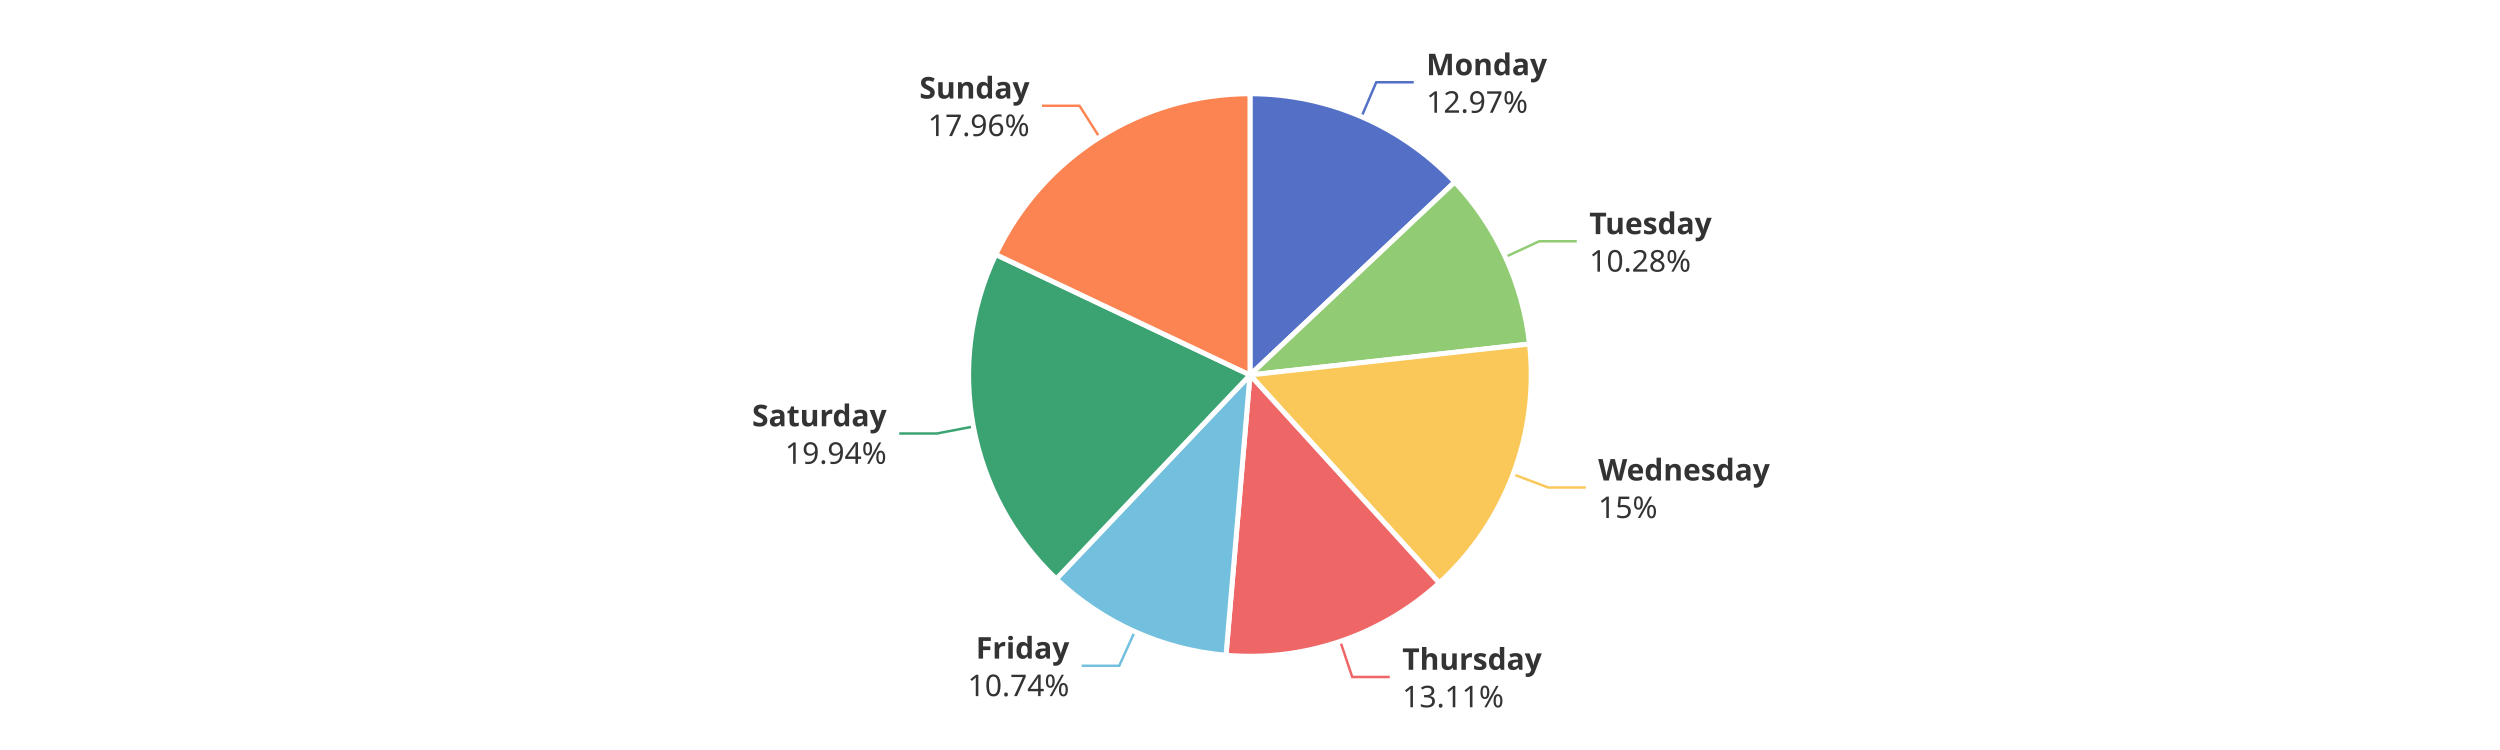
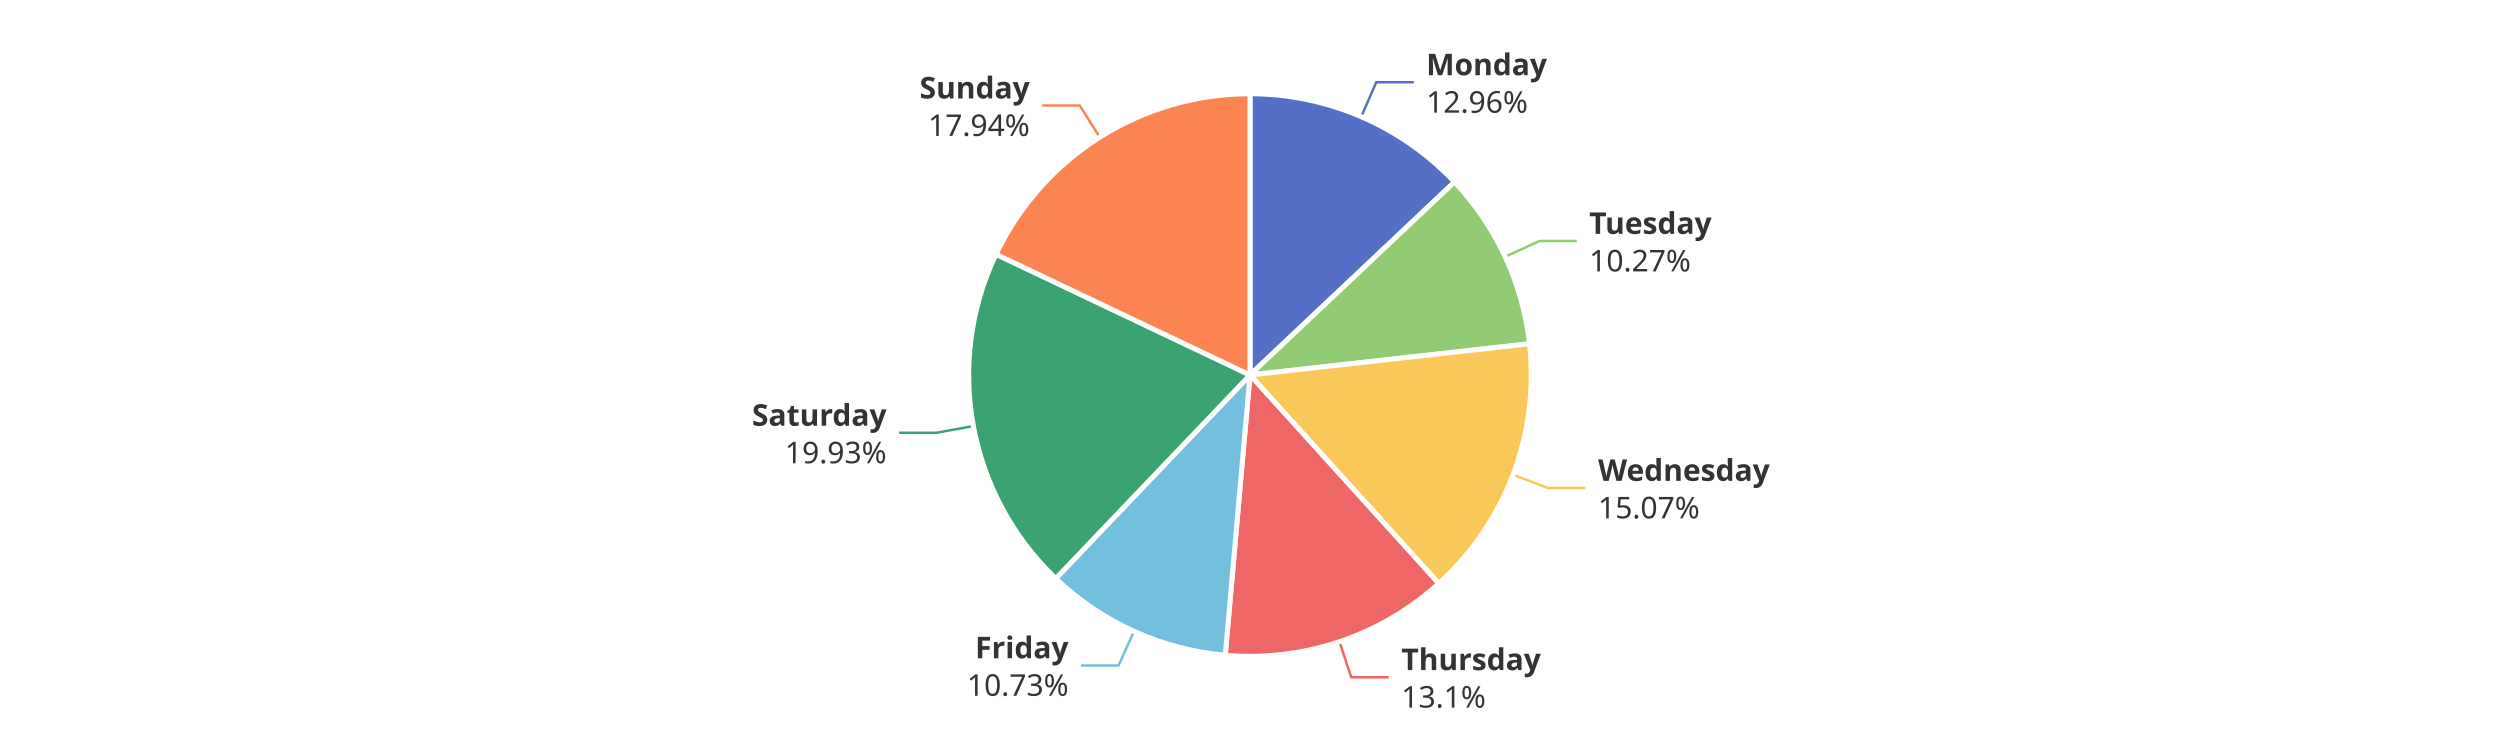
<svg xmlns="http://www.w3.org/2000/svg" width="1000" height="300" version="1.1" baseProfile="full" viewBox="0 0 1000 300">
  <rect width="1000" height="300" x="0" y="0" id="0" fill="#ffffff" />
-   <polyline points="544.6 46.7 550.5 32.9 565.5 32.9" fill="none" stroke="#5470c6" />
-   <polyline points="602.1 102.8 615.7 96.5 630.7 96.5" fill="none" stroke="#91cc75" />
-   <polyline points="605.2 189.7 619.3 195 634.3 195" fill="none" stroke="#fac858" />
-   <polyline points="536.1 256.5 540.9 270.8 555.9 270.8" fill="none" stroke="#ee6666" />
-   <polyline points="453.9 252.6 447.7 266.3 432.7 266.3" fill="none" stroke="#73c0de" />
-   <polyline points="389.4 170.6 374.7 173.4 359.7 173.4" fill="none" stroke="#3ba272" />
-   <polyline points="439.8 54.9 431.8 42.3 416.8 42.3" fill="none" stroke="#fc8452" />
-   <path d="M500 37.5A112.5 112.5 0 0 1 581.9 72.8L500 150Z" fill="#5470c6" stroke="#fff" stroke-width="2" stroke-linejoin="round" />
-   <path d="M581.9 72.8A112.5 112.5 0 0 1 611.8 137.6L500 150Z" fill="#91cc75" stroke="#fff" stroke-width="2" stroke-linejoin="round" />
-   <path d="M611.8 137.6A112.5 112.5 0 0 1 575.7 233.2L500 150Z" fill="#fac858" stroke="#fff" stroke-width="2" stroke-linejoin="round" />
-   <path d="M575.7 233.2A112.5 112.5 0 0 1 490.4 262.1L500 150Z" fill="#ee6666" stroke="#fff" stroke-width="2" stroke-linejoin="round" />
-   <path d="M490.4 262.1A112.5 112.5 0 0 1 422.5 231.6L500 150Z" fill="#73c0de" stroke="#fff" stroke-width="2" stroke-linejoin="round" />
-   <path d="M422.5 231.6A112.5 112.5 0 0 1 398.3 101.8L500 150Z" fill="#3ba272" stroke="#fff" stroke-width="2" stroke-linejoin="round" />
-   <path d="M398.3 101.8A112.5 112.5 0 0 1 500 37.5L500 150Z" fill="#fc8452" stroke="#fff" stroke-width="2" stroke-linejoin="round" />
-   <path d="M0 -15l42.8 0l0 30l-42.8 0Z" transform="translate(570.5213 32.9366)" fill="none" />
-   <text dominant-baseline="central" text-anchor="start" style="font-size:12px;font-family:sans-serif;font-weight:bold;" y="-7.5" transform="translate(570.5213 32.9366)" fill="#333" stroke="rgb(255,255,255)" stroke-width="2" paint-order="stroke" stroke-miterlimit="2">Monday</text>
-   <text dominant-baseline="central" text-anchor="start" style="font-size:12px;font-family:sans-serif;" y="7.5" transform="translate(570.5213 32.9366)" fill="#333" stroke="rgb(255,255,255)" stroke-width="2" paint-order="stroke" stroke-miterlimit="2">12.97%</text>
-   <path d="M0 -15l46.2 0l0 30l-46.2 0Z" transform="translate(635.7318 96.4986)" fill="none" />
-   <text dominant-baseline="central" text-anchor="start" style="font-size:12px;font-family:sans-serif;font-weight:bold;" y="-7.5" transform="translate(635.7318 96.4986)" fill="#333" stroke="rgb(255,255,255)" stroke-width="2" paint-order="stroke" stroke-miterlimit="2">Tuesday</text>
-   <text dominant-baseline="central" text-anchor="start" style="font-size:12px;font-family:sans-serif;" y="7.5" transform="translate(635.7318 96.4986)" fill="#333" stroke="rgb(255,255,255)" stroke-width="2" paint-order="stroke" stroke-miterlimit="2">10.28%</text>
-   <path d="M0 -15l63.6 0l0 30l-63.6 0Z" transform="translate(639.2778 195.045)" fill="none" />
-   <text dominant-baseline="central" text-anchor="start" style="font-size:12px;font-family:sans-serif;font-weight:bold;" y="-7.5" transform="translate(639.2778 195.045)" fill="#333" stroke="rgb(255,255,255)" stroke-width="2" paint-order="stroke" stroke-miterlimit="2">Wednesday</text>
-   <text dominant-baseline="central" text-anchor="start" style="font-size:12px;font-family:sans-serif;" y="7.5" transform="translate(639.2778 195.045)" fill="#333" stroke="rgb(255,255,255)" stroke-width="2" paint-order="stroke" stroke-miterlimit="2">15%</text>
-   <path d="M0 -15l50.2 0l0 30l-50.2 0Z" transform="translate(560.9164 270.7564)" fill="none" />
-   <text dominant-baseline="central" text-anchor="start" style="font-size:12px;font-family:sans-serif;font-weight:bold;" y="-7.5" transform="translate(560.9164 270.7564)" fill="#333" stroke="rgb(255,255,255)" stroke-width="2" paint-order="stroke" stroke-miterlimit="2">Thursday</text>
-   <text dominant-baseline="central" text-anchor="start" style="font-size:12px;font-family:sans-serif;" y="7.5" transform="translate(560.9164 270.7564)" fill="#333" stroke="rgb(255,255,255)" stroke-width="2" paint-order="stroke" stroke-miterlimit="2">13.11%</text>
-   <path d="M-40.9 -15l40.9 0l0 30l-40.9 0Z" transform="translate(427.7194 266.2884)" fill="none" />
-   <text dominant-baseline="central" text-anchor="end" style="font-size:12px;font-family:sans-serif;font-weight:bold;" y="-7.5" transform="translate(427.7194 266.2884)" fill="#333" stroke="rgb(255,255,255)" stroke-width="2" paint-order="stroke" stroke-miterlimit="2">Friday</text>
-   <text dominant-baseline="central" text-anchor="end" style="font-size:12px;font-family:sans-serif;" y="7.5" transform="translate(427.7194 266.2884)" fill="#333" stroke="rgb(255,255,255)" stroke-width="2" paint-order="stroke" stroke-miterlimit="2">10.74%</text>
-   <path d="M-48.2 -15l48.2 0l0 30l-48.2 0Z" transform="translate(354.6577 173.3574)" fill="none" />
-   <text dominant-baseline="central" text-anchor="end" style="font-size:12px;font-family:sans-serif;font-weight:bold;" y="-7.5" transform="translate(354.6577 173.3574)" fill="#333" stroke="rgb(255,255,255)" stroke-width="2" paint-order="stroke" stroke-miterlimit="2">Saturday</text>
-   <text dominant-baseline="central" text-anchor="end" style="font-size:12px;font-family:sans-serif;" y="7.5" transform="translate(354.6577 173.3574)" fill="#333" stroke="rgb(255,255,255)" stroke-width="2" paint-order="stroke" stroke-miterlimit="2">19.94%</text>
-   <path d="M-40.9 -15l40.9 0l0 30l-40.9 0Z" transform="translate(411.8235 42.2586)" fill="none" />
-   <text dominant-baseline="central" text-anchor="end" style="font-size:12px;font-family:sans-serif;font-weight:bold;" y="-7.5" transform="translate(411.8235 42.2586)" fill="#333" stroke="rgb(255,255,255)" stroke-width="2" paint-order="stroke" stroke-miterlimit="2">Sunday</text>
-   <text dominant-baseline="central" text-anchor="end" style="font-size:12px;font-family:sans-serif;" y="7.5" transform="translate(411.8235 42.2586)" fill="#333" stroke="rgb(255,255,255)" stroke-width="2" paint-order="stroke" stroke-miterlimit="2">17.96%</text>
+   <polyline points="544.5 46.7 550.5 32.9 565.5 32.9" fill="none" stroke="#5470c6" />
+   <polyline points="602.1 102.7 615.7 96.4 630.7 96.4" fill="none" stroke="#91cc75" />
+   <polyline points="605.2 189.9 619.2 195.2 634.2 195.2" fill="none" stroke="#fac858" />
+   <polyline points="535.8 256.7 540.5 270.9 555.5 270.9" fill="none" stroke="#ee6666" />
+   <polyline points="453.6 252.5 447.4 266.2 432.4 266.2" fill="none" stroke="#73c0de" />
+   <polyline points="389.4 170.4 374.6 173.1 359.6 173.1" fill="none" stroke="#3ba272" />
+   <polyline points="439.9 54.9 431.9 42.2 416.9 42.2" fill="none" stroke="#fc8452" />
+   <path d="M500 37.5A112.5 112.5 0 0 1 581.8 72.8L500 150Z" fill="#5470c6" stroke="#fff" stroke-width="2" stroke-linejoin="round" />
+   <path d="M581.8 72.8A112.5 112.5 0 0 1 611.8 137.5L500 150Z" fill="#91cc75" stroke="#fff" stroke-width="2" stroke-linejoin="round" />
+   <path d="M611.8 137.5A112.5 112.5 0 0 1 575.5 233.4L500 150Z" fill="#fac858" stroke="#fff" stroke-width="2" stroke-linejoin="round" />
+   <path d="M575.5 233.4A112.5 112.5 0 0 1 490.1 262.1L500 150Z" fill="#ee6666" stroke="#fff" stroke-width="2" stroke-linejoin="round" />
+   <path d="M490.1 262.1A112.5 112.5 0 0 1 422.3 231.4L500 150Z" fill="#73c0de" stroke="#fff" stroke-width="2" stroke-linejoin="round" />
+   <path d="M422.3 231.4A112.5 112.5 0 0 1 398.4 101.7L500 150Z" fill="#3ba272" stroke="#fff" stroke-width="2" stroke-linejoin="round" />
+   <path d="M398.4 101.7A112.5 112.5 0 0 1 500 37.5L500 150Z" fill="#fc8452" stroke="#fff" stroke-width="2" stroke-linejoin="round" />
+   <path d="M0 -15l42.8 0l0 30l-42.8 0Z" transform="translate(570.4893 32.9227)" fill="none" />
+   <text dominant-baseline="central" text-anchor="start" style="font-size:12px;font-family:sans-serif;font-weight:bold;" y="-7.5" transform="translate(570.4893 32.9227)" fill="#333" stroke="rgb(255,255,255)" stroke-width="2" paint-order="stroke" stroke-miterlimit="2">Monday</text>
+   <text dominant-baseline="central" text-anchor="start" style="font-size:12px;font-family:sans-serif;" y="7.5" transform="translate(570.4893 32.9227)" fill="#333" stroke="rgb(255,255,255)" stroke-width="2" paint-order="stroke" stroke-miterlimit="2">12.96%</text>
+   <path d="M0 -15l46.2 0l0 30l-46.2 0Z" transform="translate(635.6874 96.4027)" fill="none" />
+   <text dominant-baseline="central" text-anchor="start" style="font-size:12px;font-family:sans-serif;font-weight:bold;" y="-7.5" transform="translate(635.6874 96.4027)" fill="#333" stroke="rgb(255,255,255)" stroke-width="2" paint-order="stroke" stroke-miterlimit="2">Tuesday</text>
+   <text dominant-baseline="central" text-anchor="start" style="font-size:12px;font-family:sans-serif;" y="7.5" transform="translate(635.6874 96.4027)" fill="#333" stroke="rgb(255,255,255)" stroke-width="2" paint-order="stroke" stroke-miterlimit="2">10.27%</text>
+   <path d="M0 -15l63.6 0l0 30l-63.6 0Z" transform="translate(639.2266 195.1804)" fill="none" />
+   <text dominant-baseline="central" text-anchor="start" style="font-size:12px;font-family:sans-serif;font-weight:bold;" y="-7.5" transform="translate(639.2266 195.1804)" fill="#333" stroke="rgb(255,255,255)" stroke-width="2" paint-order="stroke" stroke-miterlimit="2">Wednesday</text>
+   <text dominant-baseline="central" text-anchor="start" style="font-size:12px;font-family:sans-serif;" y="7.5" transform="translate(639.2266 195.1804)" fill="#333" stroke="rgb(255,255,255)" stroke-width="2" paint-order="stroke" stroke-miterlimit="2">15.07%</text>
+   <path d="M0 -15l50.2 0l0 30l-50.2 0Z" transform="translate(560.5407 270.883)" fill="none" />
+   <text dominant-baseline="central" text-anchor="start" style="font-size:12px;font-family:sans-serif;font-weight:bold;" y="-7.5" transform="translate(560.5407 270.883)" fill="#333" stroke="rgb(255,255,255)" stroke-width="2" paint-order="stroke" stroke-miterlimit="2">Thursday</text>
+   <text dominant-baseline="central" text-anchor="start" style="font-size:12px;font-family:sans-serif;" y="7.5" transform="translate(560.5407 270.883)" fill="#333" stroke="rgb(255,255,255)" stroke-width="2" paint-order="stroke" stroke-miterlimit="2">13.1%</text>
+   <path d="M-40.9 -15l40.9 0l0 30l-40.9 0Z" transform="translate(427.4224 266.1544)" fill="none" />
+   <text dominant-baseline="central" text-anchor="end" style="font-size:12px;font-family:sans-serif;font-weight:bold;" y="-7.5" transform="translate(427.4224 266.1544)" fill="#333" stroke="rgb(255,255,255)" stroke-width="2" paint-order="stroke" stroke-miterlimit="2">Friday</text>
+   <text dominant-baseline="central" text-anchor="end" style="font-size:12px;font-family:sans-serif;" y="7.5" transform="translate(427.4224 266.1544)" fill="#333" stroke="rgb(255,255,255)" stroke-width="2" paint-order="stroke" stroke-miterlimit="2">10.73%</text>
+   <path d="M-48.2 -15l48.2 0l0 30l-48.2 0Z" transform="translate(354.618 173.1431)" fill="none" />
+   <text dominant-baseline="central" text-anchor="end" style="font-size:12px;font-family:sans-serif;font-weight:bold;" y="-7.5" transform="translate(354.618 173.1431)" fill="#333" stroke="rgb(255,255,255)" stroke-width="2" paint-order="stroke" stroke-miterlimit="2">Saturday</text>
+   <text dominant-baseline="central" text-anchor="end" style="font-size:12px;font-family:sans-serif;" y="7.5" transform="translate(354.618 173.1431)" fill="#333" stroke="rgb(255,255,255)" stroke-width="2" paint-order="stroke" stroke-miterlimit="2">19.93%</text>
+   <path d="M-40.9 -15l40.9 0l0 30l-40.9 0Z" transform="translate(411.8851 42.2196)" fill="none" />
+   <text dominant-baseline="central" text-anchor="end" style="font-size:12px;font-family:sans-serif;font-weight:bold;" y="-7.5" transform="translate(411.8851 42.2196)" fill="#333" stroke="rgb(255,255,255)" stroke-width="2" paint-order="stroke" stroke-miterlimit="2">Sunday</text>
+   <text dominant-baseline="central" text-anchor="end" style="font-size:12px;font-family:sans-serif;" y="7.5" transform="translate(411.8851 42.2196)" fill="#333" stroke="rgb(255,255,255)" stroke-width="2" paint-order="stroke" stroke-miterlimit="2">17.94%</text>
</svg>
